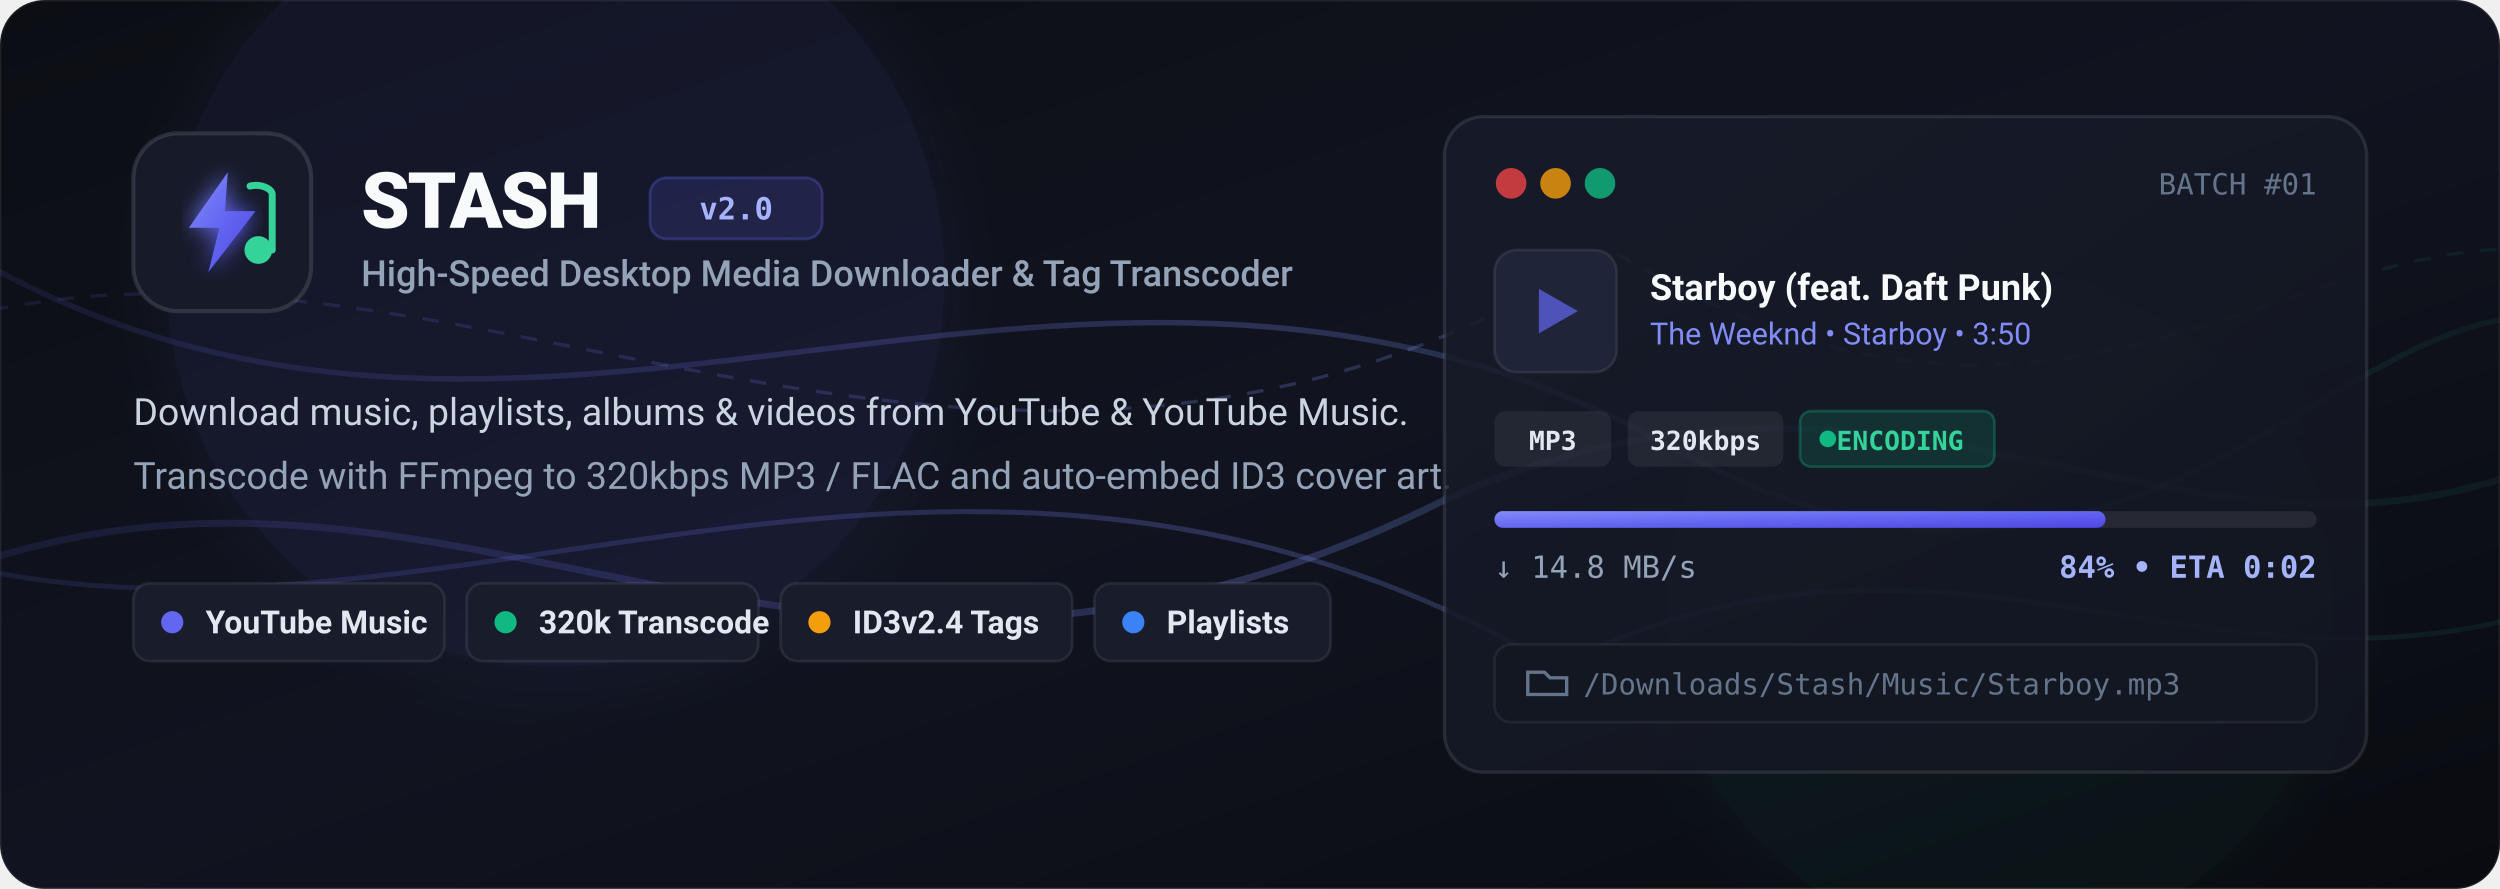
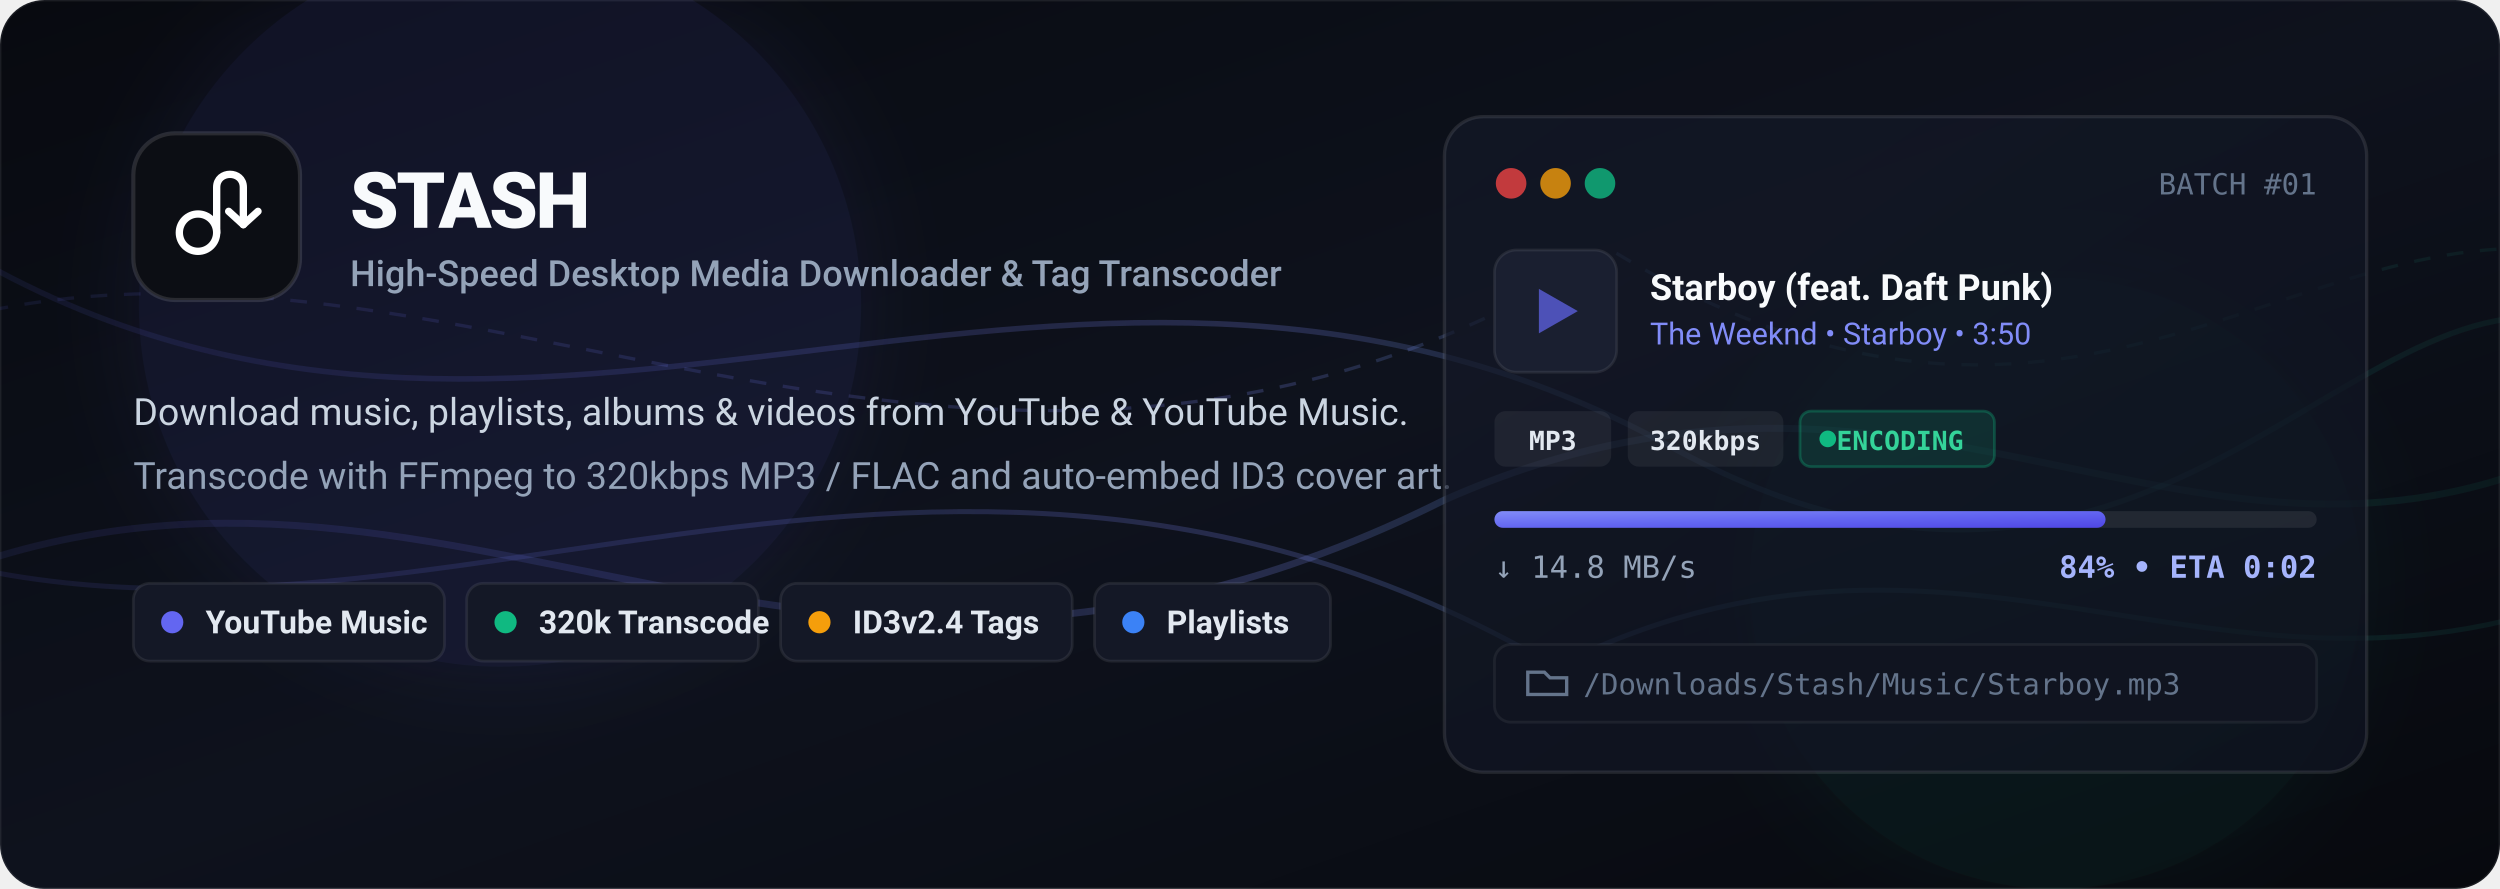
<svg xmlns="http://www.w3.org/2000/svg" viewBox="0 0 900 320" width="100%" height="100%">
  <defs>
    <linearGradient id="bgGrad" x1="0%" y1="0%" x2="100%" y2="100%">
-       <stop offset="0%" stop-color="#0c0e14" />
-       <stop offset="50%" stop-color="#111420" />
-       <stop offset="100%" stop-color="#090b10" />
+       <stop offset="0%" stop-color="#080a10" />
+       <stop offset="50%" stop-color="#0e121d" />
+       <stop offset="100%" stop-color="#07090e" />
    </linearGradient>
    <linearGradient id="cardGrad" x1="0%" y1="0%" x2="100%" y2="100%">
-       <stop offset="0%" stop-color="#181c2b" stop-opacity="0.8" />
-       <stop offset="100%" stop-color="#121520" stop-opacity="0.9" />
+       <stop offset="0%" stop-color="#141928" stop-opacity="0.65" />
+       <stop offset="100%" stop-color="#0f1320" stop-opacity="0.75" />
    </linearGradient>
    <linearGradient id="primaryGrad" x1="0%" y1="0%" x2="100%" y2="100%">
      <stop offset="0%" stop-color="#818cf8" />
      <stop offset="50%" stop-color="#6366f1" />
      <stop offset="100%" stop-color="#4f46e5" />
    </linearGradient>
-     <linearGradient id="accentGrad" x1="0%" y1="0%" x2="100%" y2="100%">
-       <stop offset="0%" stop-color="#34d399" />
-       <stop offset="100%" stop-color="#059669" />
-     </linearGradient>
    <linearGradient id="pathGrad" x1="0%" y1="0%" x2="100%" y2="0%">
-       <stop offset="0%" stop-color="#6366f1" stop-opacity="0.1" />
-       <stop offset="50%" stop-color="#818cf8" stop-opacity="0.25" />
-       <stop offset="100%" stop-color="#10b981" stop-opacity="0.05" />
+       <stop offset="0%" stop-color="#6366f1" stop-opacity="0.08" />
+       <stop offset="50%" stop-color="#818cf8" stop-opacity="0.22" />
+       <stop offset="100%" stop-color="#10b981" stop-opacity="0.06" />
    </linearGradient>
    <filter id="glow" x="-20%" y="-20%" width="140%" height="140%">
-       <feGaussianBlur stdDeviation="12" result="blur" />
-       <feComposite in="SourceGraphic" in2="blur" operator="over" />
-     </filter>
-     <filter id="subtleGlow">
-       <feGaussianBlur stdDeviation="4" result="blur" />
+       <feGaussianBlur stdDeviation="16" result="blur" />
      <feComposite in="SourceGraphic" in2="blur" operator="over" />
    </filter>
    <style>
      @keyframes floatPath1 {
-         0% { transform: translateY(0px) scaleY(1); opacity: 0.2; }
-         50% { transform: translateY(-15px) scaleY(1.08); opacity: 0.4; }
-         100% { transform: translateY(0px) scaleY(1); opacity: 0.2; }
+         0%, 100% { transform: translateY(0px); opacity: 0.25; }
+         50% { transform: translateY(-12px); opacity: 0.45; }
      }
      @keyframes floatPath2 {
-         0% { transform: translateY(0px) scaleX(1); opacity: 0.15; }
-         50% { transform: translateY(18px) scaleX(1.05); opacity: 0.35; }
-         100% { transform: translateY(0px) scaleX(1); opacity: 0.15; }
+         0%, 100% { transform: translateY(0px); opacity: 0.2; }
+         50% { transform: translateY(14px); opacity: 0.38; }
      }
      @keyframes progressAnim {
-         0% { width: 12px; }
-         60% { width: 220px; }
-         90% { width: 270px; }
-         100% { width: 12px; }
+         0% { width: 18px; }
+         50% { width: 220px; }
+         85% { width: 275px; }
+         100% { width: 296px; }
      }
      @keyframes pulseDot {
-         0%, 100% { transform: scale(1); opacity: 0.6; }
-         50% { transform: scale(1.4); opacity: 1; filter: drop-shadow(0 0 6px #10b981); }
+         0%, 100% { opacity: 0.5; }
+         50% { opacity: 1; }
      }
-       @keyframes badgePulse {
-         0%, 100% { opacity: 0.8; }
-         50% { opacity: 1; filter: drop-shadow(0 0 8px rgba(99, 102, 241, 0.5)); }
+       @keyframes brandPulse {
+         0%, 100% { filter: drop-shadow(0 0 4px rgba(99, 102, 241, 0.2)); }
+         50% { filter: drop-shadow(0 0 14px rgba(99, 102, 241, 0.5)); }
      }
-       .path-anim-1 { animation: floatPath1 12s ease-in-out infinite; }
-       .path-anim-2 { animation: floatPath2 16s ease-in-out infinite; }
-       .progress-fill { animation: progressAnim 8s cubic-bezier(0.4, 0, 0.2, 1) infinite; }
-       .pulse-dot { animation: pulseDot 2s ease-in-out infinite; transform-origin: center; }
-       .brand-glow { animation: badgePulse 4s ease-in-out infinite; }
+       .path-anim-1 { animation: floatPath1 14s ease-in-out infinite; }
+       .path-anim-2 { animation: floatPath2 18s ease-in-out infinite; }
+       .progress-fill { animation: progressAnim 7s cubic-bezier(0.4, 0, 0.2, 1) infinite; }
+       .pulse-dot { animation: pulseDot 1.8s ease-in-out infinite; }
+       .brand-glow { animation: brandPulse 4s ease-in-out infinite; }
      .mono-text { font-family: ui-monospace, SFMono-Regular, "SF Mono", Menlo, Consolas, monospace; }
      .sans-text { font-family: -apple-system, BlinkMacSystemFont, "Segoe UI", Roboto, Helvetica, Arial, sans-serif; }
    </style>
  </defs>
  <rect width="900" height="320" rx="16" fill="url(#bgGrad)" stroke="rgba(255,255,255,0.08)" stroke-width="1" />
  <g class="path-anim-1">
    <path d="M-50,220 C150,120 280,300 520,180 C700,100 800,240 950,150" fill="none" stroke="url(#pathGrad)" stroke-width="2.5" />
    <path d="M-80,180 C120,280 320,100 560,240 C720,160 820,290 980,190" fill="none" stroke="url(#pathGrad)" stroke-width="1.8" />
  </g>
  <g class="path-anim-2">
    <path d="M-30,80 C180,220 380,40 600,160 C780,260 850,80 940,120" fill="none" stroke="url(#pathGrad)" stroke-width="2" />
    <path d="M-60,130 C140,40 340,240 580,90 C760,200 840,50 960,100" fill="none" stroke="url(#pathGrad)" stroke-width="1.2" stroke-dasharray="6,6" />
  </g>
-   <circle cx="200" cy="100" r="140" fill="#6366f1" opacity="0.08" filter="url(#glow)" />
-   <circle cx="720" cy="220" r="120" fill="#10b981" opacity="0.05" filter="url(#glow)" />
+   <circle cx="180" cy="110" r="130" fill="#6366f1" opacity="0.09" filter="url(#glow)" />
+   <circle cx="740" cy="210" r="110" fill="#10b981" opacity="0.06" filter="url(#glow)" />
  <g transform="translate(48, 48)">
    <g class="brand-glow">
-       <rect x="0" y="0" width="64" height="64" rx="16" fill="#161a29" stroke="rgba(255,255,255,0.12)" stroke-width="1.5" />
-       <path d="M34,14 L20,34 L31,34 L27,50 L44,28 L33,28 Z" fill="url(#primaryGrad)" filter="url(#subtleGlow)" />
-       <circle cx="45" cy="42" r="5" fill="#34d399" />
-       <path d="M50,42 L50,22 C50,20 46,18 42,19" fill="none" stroke="#34d399" stroke-width="2.5" stroke-linecap="round" />
+       <rect x="0" y="0" width="60" height="60" rx="15" fill="#0c0e14" stroke="rgba(255,255,255,0.12)" stroke-width="1.5" />
+       <g transform="translate(6, 6) scale(0.48)">
+         <circle cx="36" cy="62" r="14" stroke="#ffffff" stroke-width="5.5" fill="none" />
+         <path d="M50 62 V28 C50 15 70 15 70 28 V56" stroke="#ffffff" stroke-width="5.5" stroke-linecap="round" stroke-linejoin="round" fill="none" />
+         <path d="M59 46 L70 56 L81 46" stroke="#ffffff" stroke-width="5.5" stroke-linecap="round" stroke-linejoin="round" fill="none" />
+       </g>
    </g>
-     <text x="82" y="34" class="sans-text" font-size="28" font-weight="800" fill="#f8fafc" letter-spacing="-0.03em">
+     <text x="78" y="34" class="sans-text" font-size="28" font-weight="800" fill="#f8fafc" letter-spacing="-0.03em">
      STASH
    </text>
-     <rect x="186" y="16" width="62" height="22" rx="6" fill="rgba(99, 102, 241, 0.15)" stroke="rgba(99, 102, 241, 0.3)" stroke-width="1" />
-     <text x="217" y="31" class="mono-text" font-size="11" font-weight="700" fill="#a5b4fc" text-anchor="middle">
-       v2.0
-     </text>
-     <text x="82" y="55" class="sans-text" font-size="13" font-weight="500" fill="#94a3b8">
+     <text x="78" y="55" class="sans-text" font-size="13" font-weight="500" fill="#94a3b8">
      High-Speed Desktop Media Downloader &amp; Tag Transcoder
    </text>
    <text x="0" y="105" class="sans-text" font-size="13.5" fill="#cbd5e1" font-weight="400" line-height="1.5">
      Download music, playlists, albums &amp; videos from YouTube &amp; YouTube Music.
    </text>
    <text x="0" y="128" class="sans-text" font-size="13.5" fill="#94a3b8" font-weight="400">
      Transcode with FFmpeg to 320kbps MP3 / FLAC and auto-embed ID3 cover art.
    </text>
    <g transform="translate(0, 162)">
-       <rect x="0" y="0" width="112" height="28" rx="6" fill="#181c2b" stroke="rgba(255,255,255,0.08)" />
+       <rect x="0" y="0" width="112" height="28" rx="6" fill="#141826" stroke="rgba(255,255,255,0.08)" />
      <circle cx="14" cy="14" r="4" fill="#6366f1" />
      <text x="26" y="18" class="sans-text" font-size="11.5" font-weight="600" fill="#e2e8f0">YouTube Music</text>
-       <rect x="120" y="0" width="105" height="28" rx="6" fill="#181c2b" stroke="rgba(255,255,255,0.08)" />
+       <rect x="120" y="0" width="105" height="28" rx="6" fill="#141826" stroke="rgba(255,255,255,0.08)" />
      <circle cx="134" cy="14" r="4" fill="#10b981" />
      <text x="146" y="18" class="sans-text" font-size="11.5" font-weight="600" fill="#e2e8f0">320k Transcode</text>
-       <rect x="233" y="0" width="105" height="28" rx="6" fill="#181c2b" stroke="rgba(255,255,255,0.08)" />
+       <rect x="233" y="0" width="105" height="28" rx="6" fill="#141826" stroke="rgba(255,255,255,0.08)" />
      <circle cx="247" cy="14" r="4" fill="#f59e0b" />
      <text x="259" y="18" class="sans-text" font-size="11.5" font-weight="600" fill="#e2e8f0">ID3v2.4 Tags</text>
-       <rect x="346" y="0" width="85" height="28" rx="6" fill="#181c2b" stroke="rgba(255,255,255,0.08)" />
+       <rect x="346" y="0" width="85" height="28" rx="6" fill="#141826" stroke="rgba(255,255,255,0.08)" />
      <circle cx="360" cy="14" r="4" fill="#3b82f6" />
      <text x="372" y="18" class="sans-text" font-size="11.5" font-weight="600" fill="#e2e8f0">Playlists</text>
    </g>
  </g>
  <g transform="translate(520, 42)">
    <rect width="332" height="236" rx="14" fill="url(#cardGrad)" stroke="rgba(255,255,255,0.1)" stroke-width="1.2" />
    <g transform="translate(18, 18)">
      <circle cx="6" cy="6" r="5.5" fill="#ef4444" opacity="0.8" />
      <circle cx="22" cy="6" r="5.5" fill="#f59e0b" opacity="0.8" />
      <circle cx="38" cy="6" r="5.5" fill="#10b981" opacity="0.8" />
      <text x="296" y="10" class="mono-text" font-size="10.5" fill="#64748b" text-anchor="end">BATCH #01</text>
    </g>
    <g transform="translate(18, 48)">
-       <rect width="44" height="44" rx="8" fill="#1f2438" stroke="rgba(255,255,255,0.08)" />
+       <rect width="44" height="44" rx="8" fill="#1a1f30" stroke="rgba(255,255,255,0.08)" />
      <path d="M16,14 L30,22 L16,30 Z" fill="#6366f1" opacity="0.7" />
      <text x="56" y="18" class="sans-text" font-size="13" font-weight="600" fill="#f8fafc">
        Starboy (feat. Daft Punk)
      </text>
      <text x="56" y="34" class="sans-text" font-size="11" fill="#818cf8">
        The Weeknd • Starboy • 3:50
      </text>
    </g>
    <g transform="translate(18, 106)">
      <rect width="42" height="20" rx="4" fill="rgba(255,255,255,0.06)" />
      <text x="21" y="14" class="mono-text" font-size="9.5" font-weight="600" fill="#e2e8f0" text-anchor="middle">MP3</text>
      <rect x="48" y="0" width="56" height="20" rx="4" fill="rgba(255,255,255,0.06)" />
      <text x="76" y="14" class="mono-text" font-size="9.5" font-weight="600" fill="#e2e8f0" text-anchor="middle">320kbps</text>
      <rect x="110" y="0" width="70" height="20" rx="4" fill="rgba(16, 185, 129, 0.15)" stroke="rgba(16, 185, 129, 0.3)" />
      <circle cx="120" cy="10" r="3" fill="#10b981" class="pulse-dot" />
      <text x="146" y="14" class="mono-text" font-size="9.5" font-weight="600" fill="#34d399" text-anchor="middle">ENCODING</text>
    </g>
    <g transform="translate(18, 142)">
      <rect width="296" height="6" rx="3" fill="rgba(255,255,255,0.08)" />
      <rect class="progress-fill" width="220" height="6" rx="3" fill="url(#primaryGrad)" />
      <text x="0" y="24" class="mono-text" font-size="11" fill="#94a3b8">
        ↓ 14.8 MB/s
      </text>
      <text x="296" y="24" class="mono-text" font-size="11" font-weight="600" fill="#a5b4fc" text-anchor="end">
        84% • ETA 0:02
      </text>
    </g>
    <g transform="translate(18, 190)">
-       <rect width="296" height="28" rx="6" fill="#131722" stroke="rgba(255,255,255,0.06)" />
+       <rect width="296" height="28" rx="6" fill="#101420" stroke="rgba(255,255,255,0.06)" />
      <path d="M12,18 L12,10 L18,10 L20,12 L26,12 L26,18 Z" fill="none" stroke="#64748b" stroke-width="1.2" />
      <text x="32" y="18" class="mono-text" font-size="10.5" fill="#64748b">
        /Downloads/Stash/Music/Starboy.mp3
      </text>
    </g>
  </g>
</svg>
